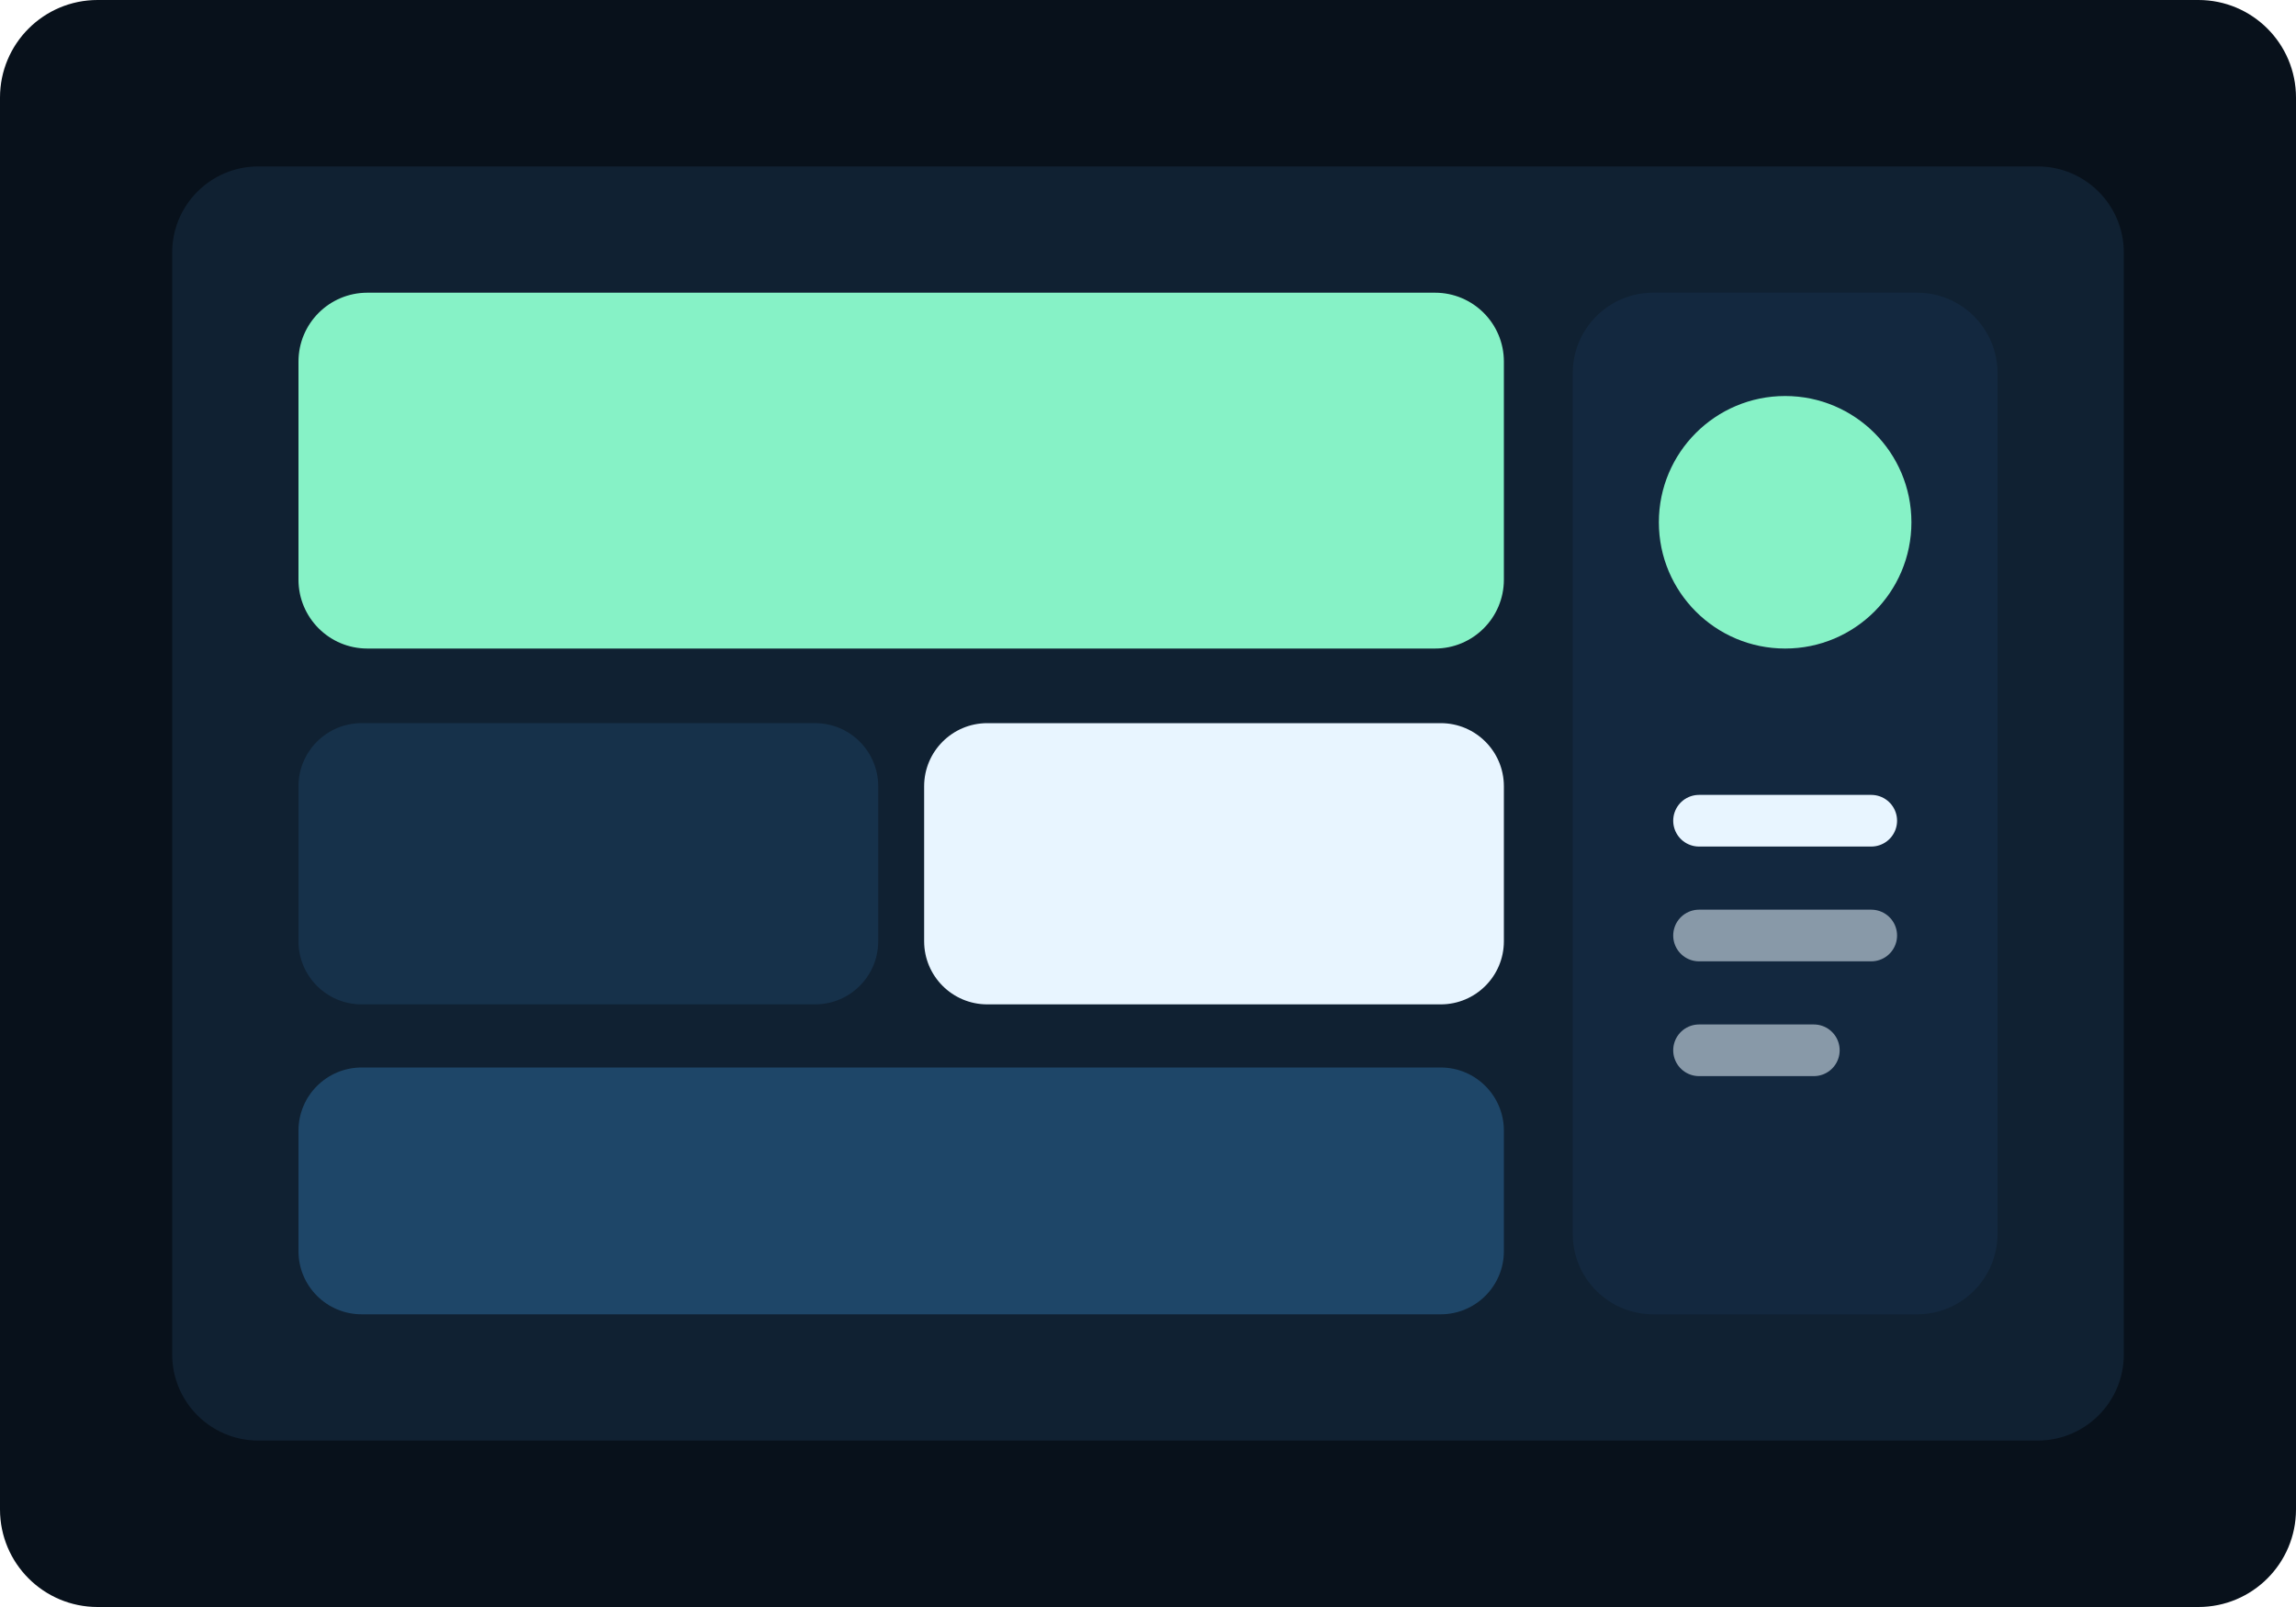
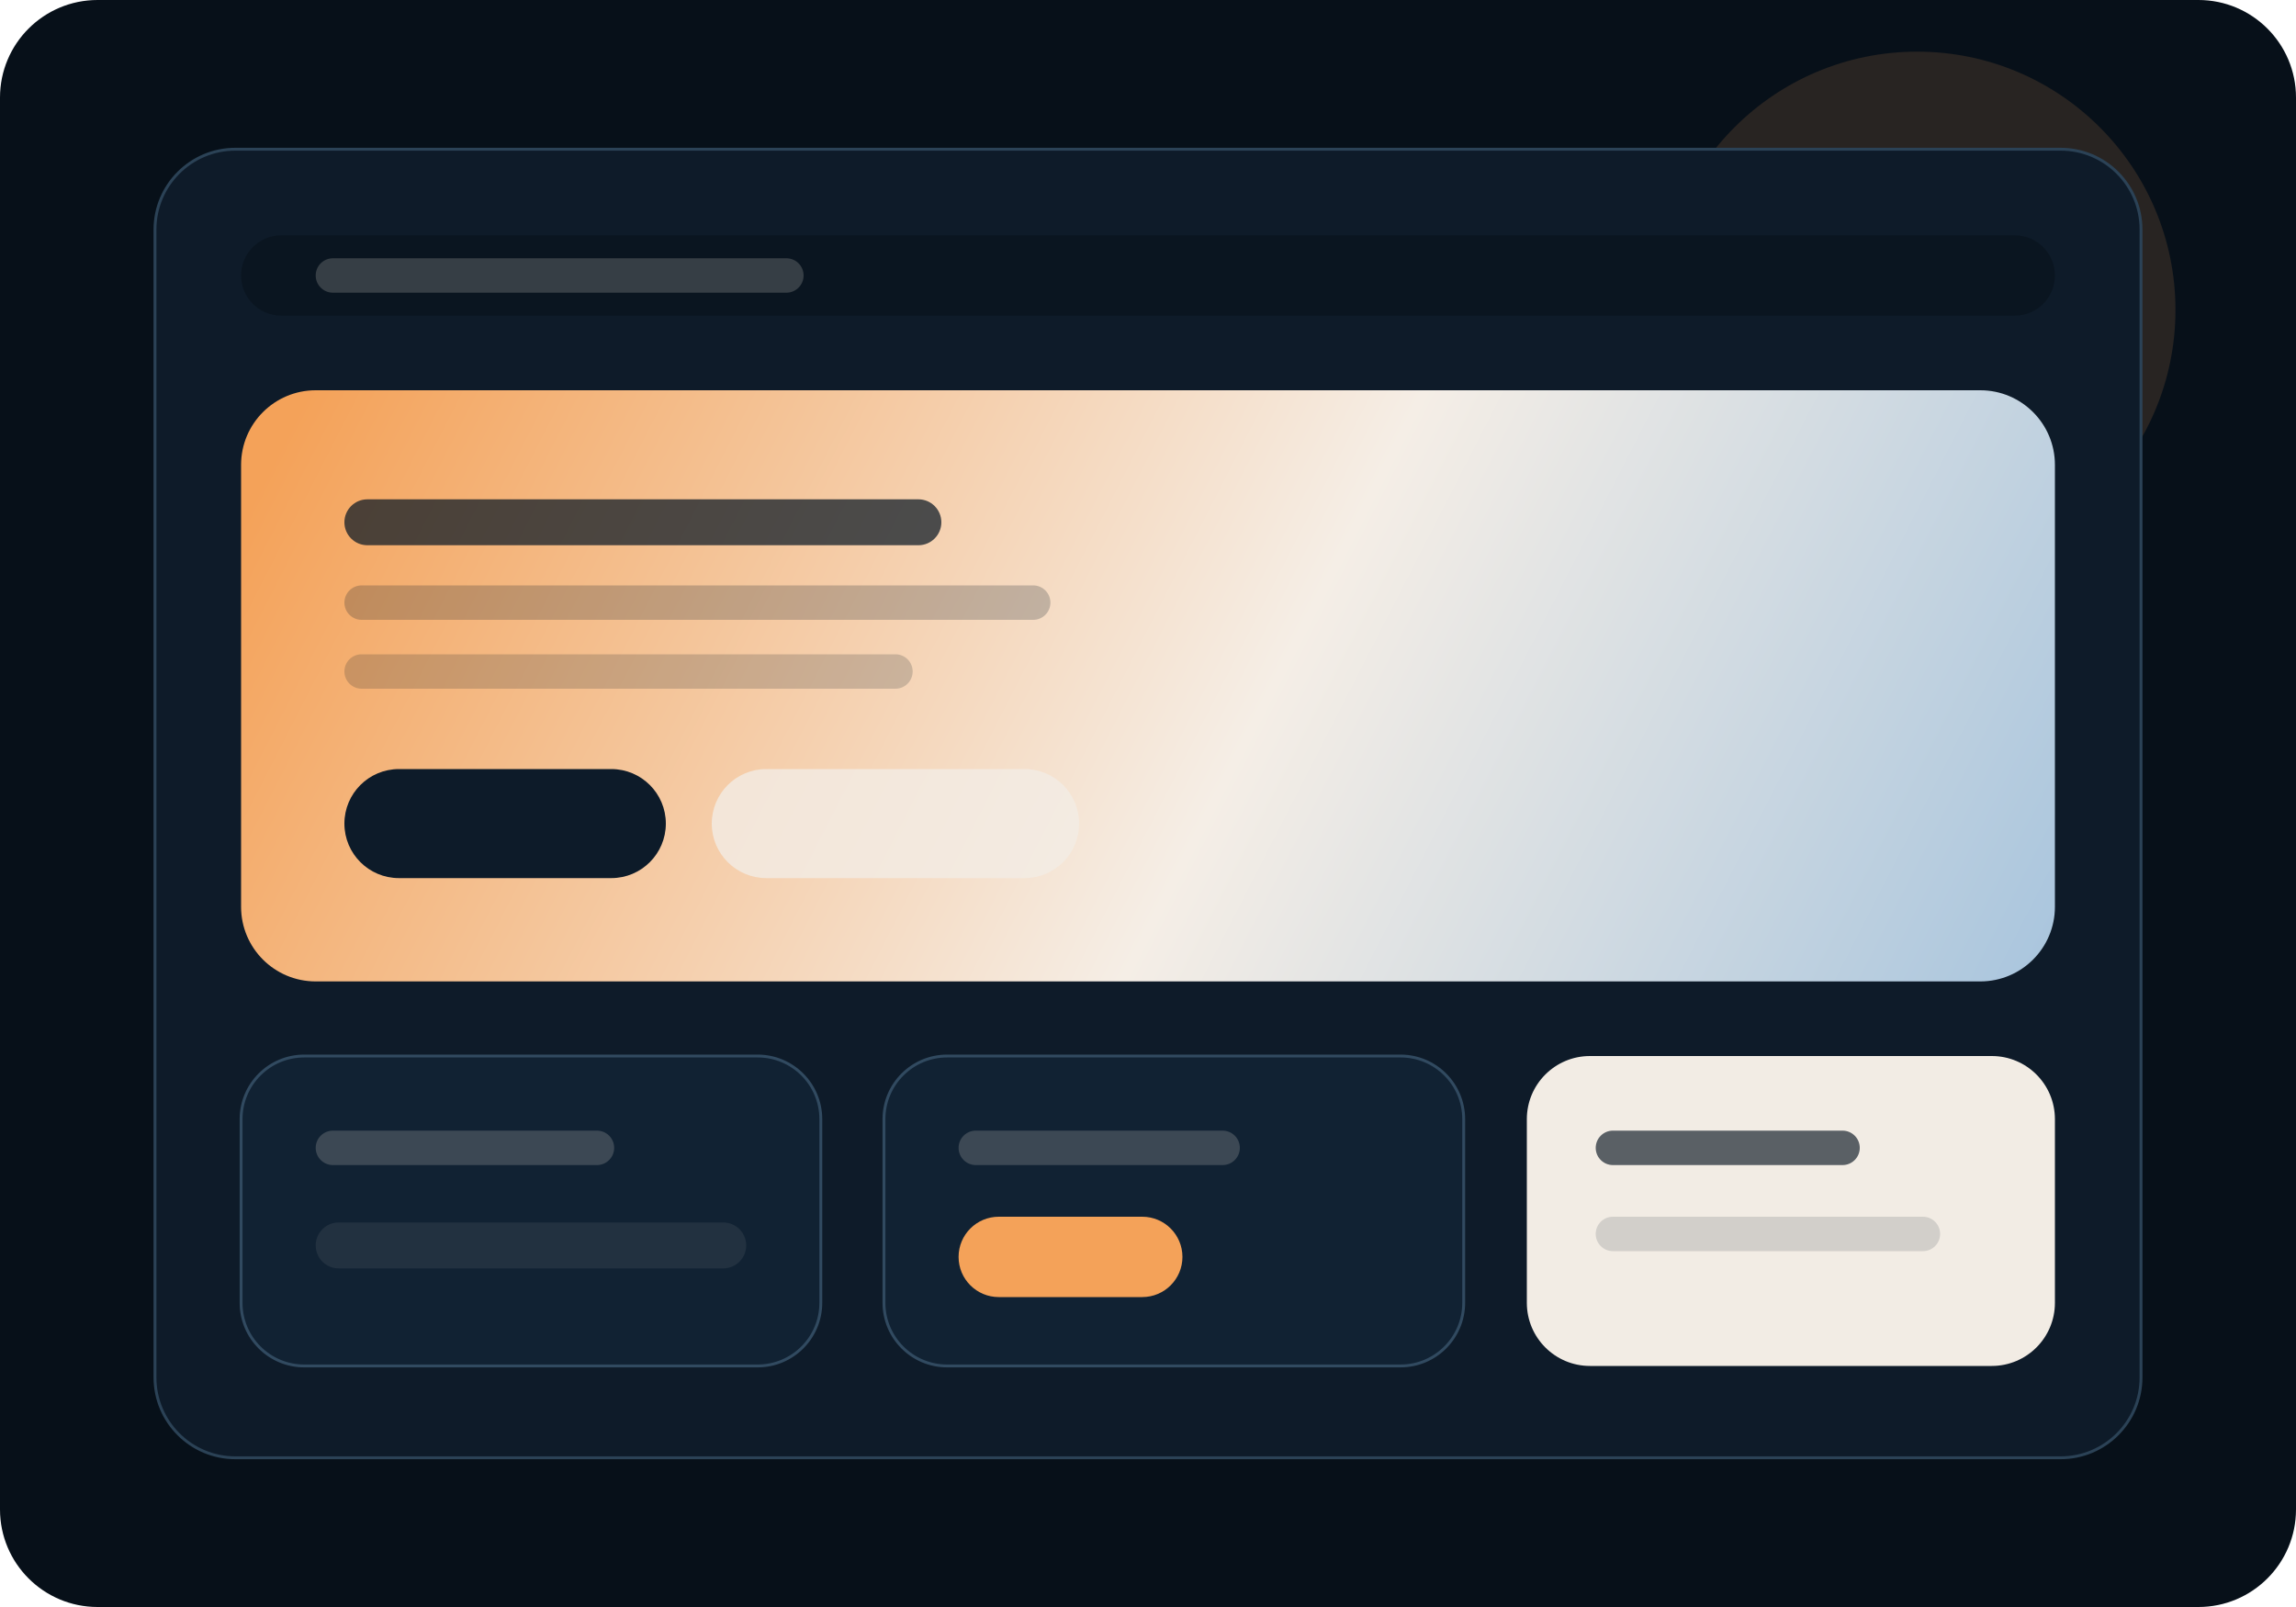
<svg xmlns="http://www.w3.org/2000/svg" width="800" height="560" viewBox="0 0 800 560" fill="none">
-   <rect width="800" height="560" rx="34" fill="#08111B" />
-   <rect x="60" y="58" width="680" height="444" rx="30" fill="#102132" />
-   <rect x="104" y="102" width="420" height="124" rx="24" fill="#86F2C6" />
-   <rect x="104" y="252" width="202" height="98" rx="22" fill="#16314A" />
-   <rect x="322" y="252" width="202" height="98" rx="22" fill="#E8F5FF" />
-   <rect x="104" y="372" width="420" height="86" rx="22" fill="#1E4668" />
-   <rect x="548" y="102" width="148" height="356" rx="28" fill="#13283F" />
-   <circle cx="622" cy="182" r="44" fill="#86F2C6" />
-   <path d="M592 286H652" stroke="#E8F5FF" stroke-width="18" stroke-linecap="round" />
-   <path d="M592 326H652" stroke="#E8F5FF" stroke-width="18" stroke-linecap="round" opacity="0.55" />
-   <path d="M592 366H632" stroke="#E8F5FF" stroke-width="18" stroke-linecap="round" opacity="0.55" />
+   <defs>
+     <linearGradient id="conversion-preview" x1="118" y1="116" x2="688" y2="408" gradientUnits="userSpaceOnUse">
+       <stop stop-color="#F4A259" />
+       <stop offset="0.54" stop-color="#F5EEE6" />
+       <stop offset="1" stop-color="#A7C4DD" />
+     </linearGradient>
+   </defs>
+   <rect width="800" height="560" rx="34" fill="#071019" />
+   <circle cx="668" cy="108" r="90" fill="#F4A259" fill-opacity="0.14" />
+   <rect x="54" y="52" width="692" height="456" rx="28" fill="#0E1B29" stroke="#2B4256" />
+   <rect x="84" y="82" width="632" height="28" rx="14" fill="#0A1520" />
+   <rect x="110" y="90" width="170" height="12" rx="6" fill="#E9E3DB" fill-opacity="0.2" />
+   <rect x="84" y="136" width="632" height="206" rx="26" fill="url(#conversion-preview)" />
+   <rect x="120" y="174" width="208" height="16" rx="8" fill="#0B1825" fill-opacity="0.72" />
+   <rect x="120" y="204" width="246" height="12" rx="6" fill="#0B1825" fill-opacity="0.22" />
+   <rect x="120" y="228" width="198" height="12" rx="6" fill="#0B1825" fill-opacity="0.18" />
+   <rect x="120" y="268" width="112" height="38" rx="19" fill="#0D1B29" />
+   <rect x="248" y="268" width="128" height="38" rx="19" fill="#F2ECE4" fill-opacity="0.8" />
+   <rect x="84" y="368" width="202" height="108" rx="22" fill="#112233" stroke="#314A60" />
+   <rect x="110" y="394" width="104" height="12" rx="6" fill="#E9E3DB" fill-opacity="0.2" />
+   <rect x="110" y="426" width="150" height="16" rx="8" fill="#E9E3DB" fill-opacity="0.08" />
+   <rect x="308" y="368" width="202" height="108" rx="22" fill="#112233" stroke="#314A60" />
+   <rect x="334" y="394" width="98" height="12" rx="6" fill="#E9E3DB" fill-opacity="0.2" />
+   <rect x="334" y="424" width="78" height="28" rx="14" fill="#F4A259" />
+   <rect x="532" y="368" width="184" height="108" rx="22" fill="#F2ECE4" />
+   <rect x="556" y="394" width="92" height="12" rx="6" fill="#0C1824" fill-opacity="0.66" />
+   <rect x="556" y="424" width="120" height="12" rx="6" fill="#0C1824" fill-opacity="0.14" />
</svg>
